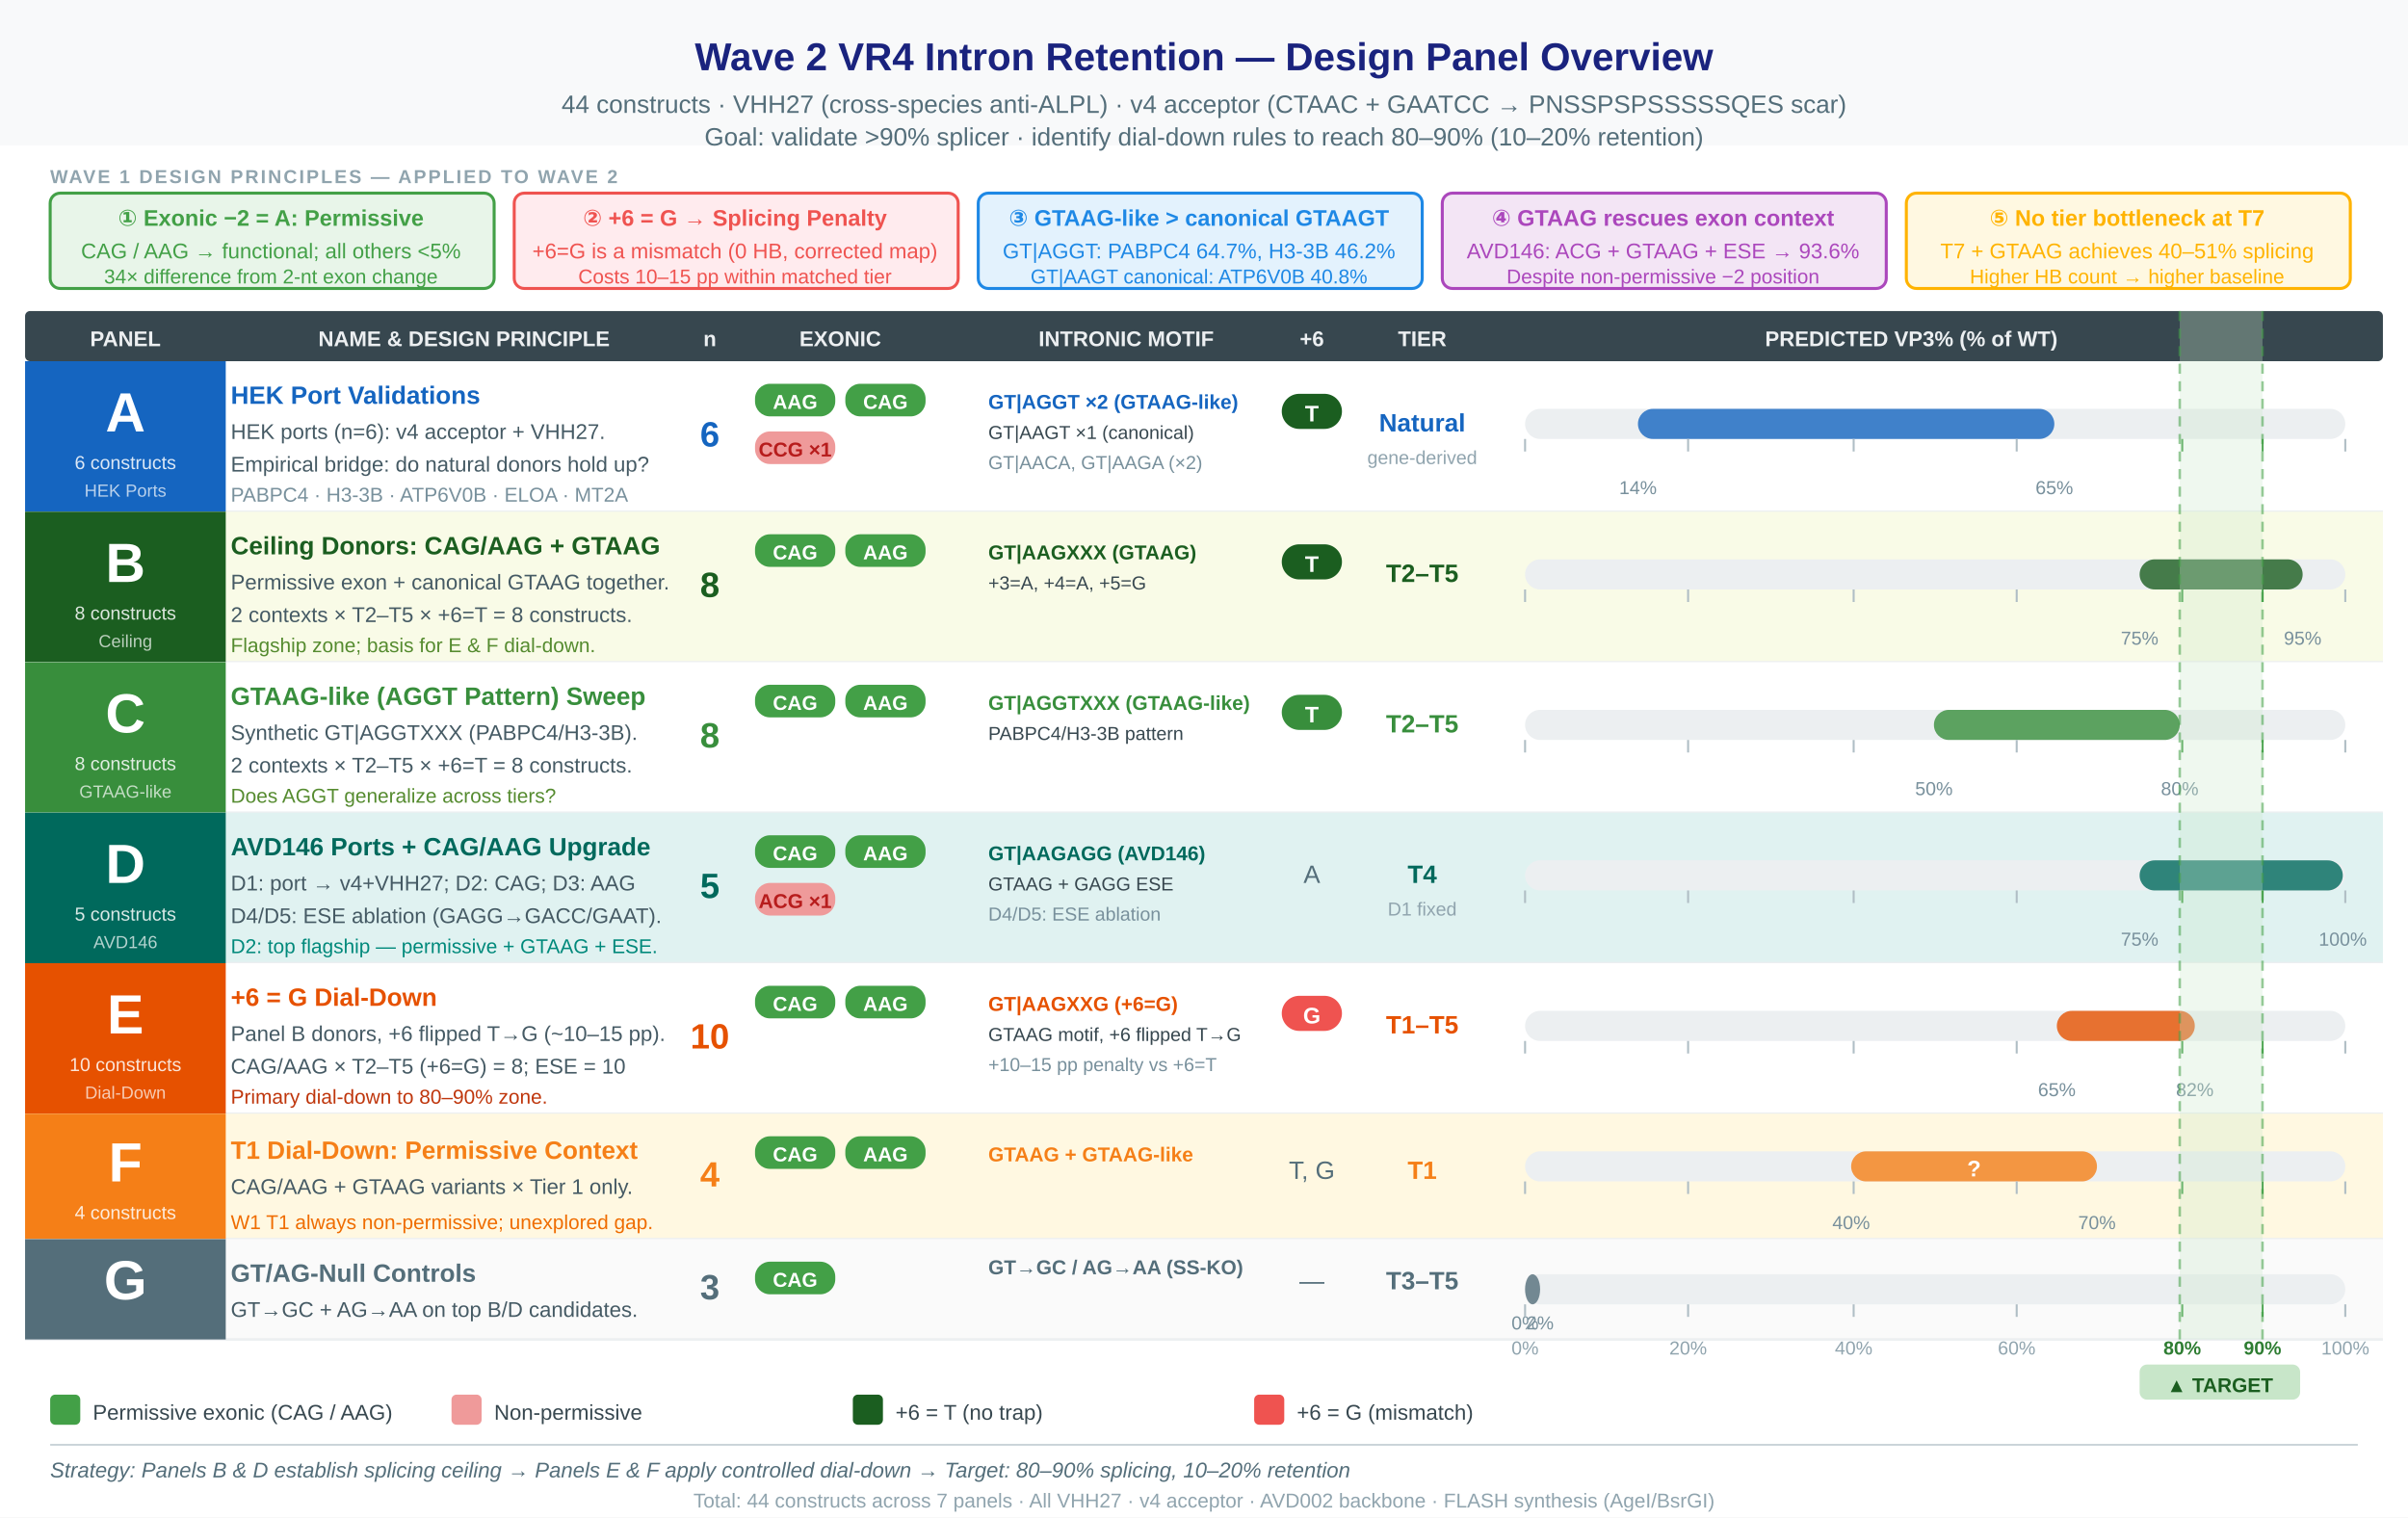
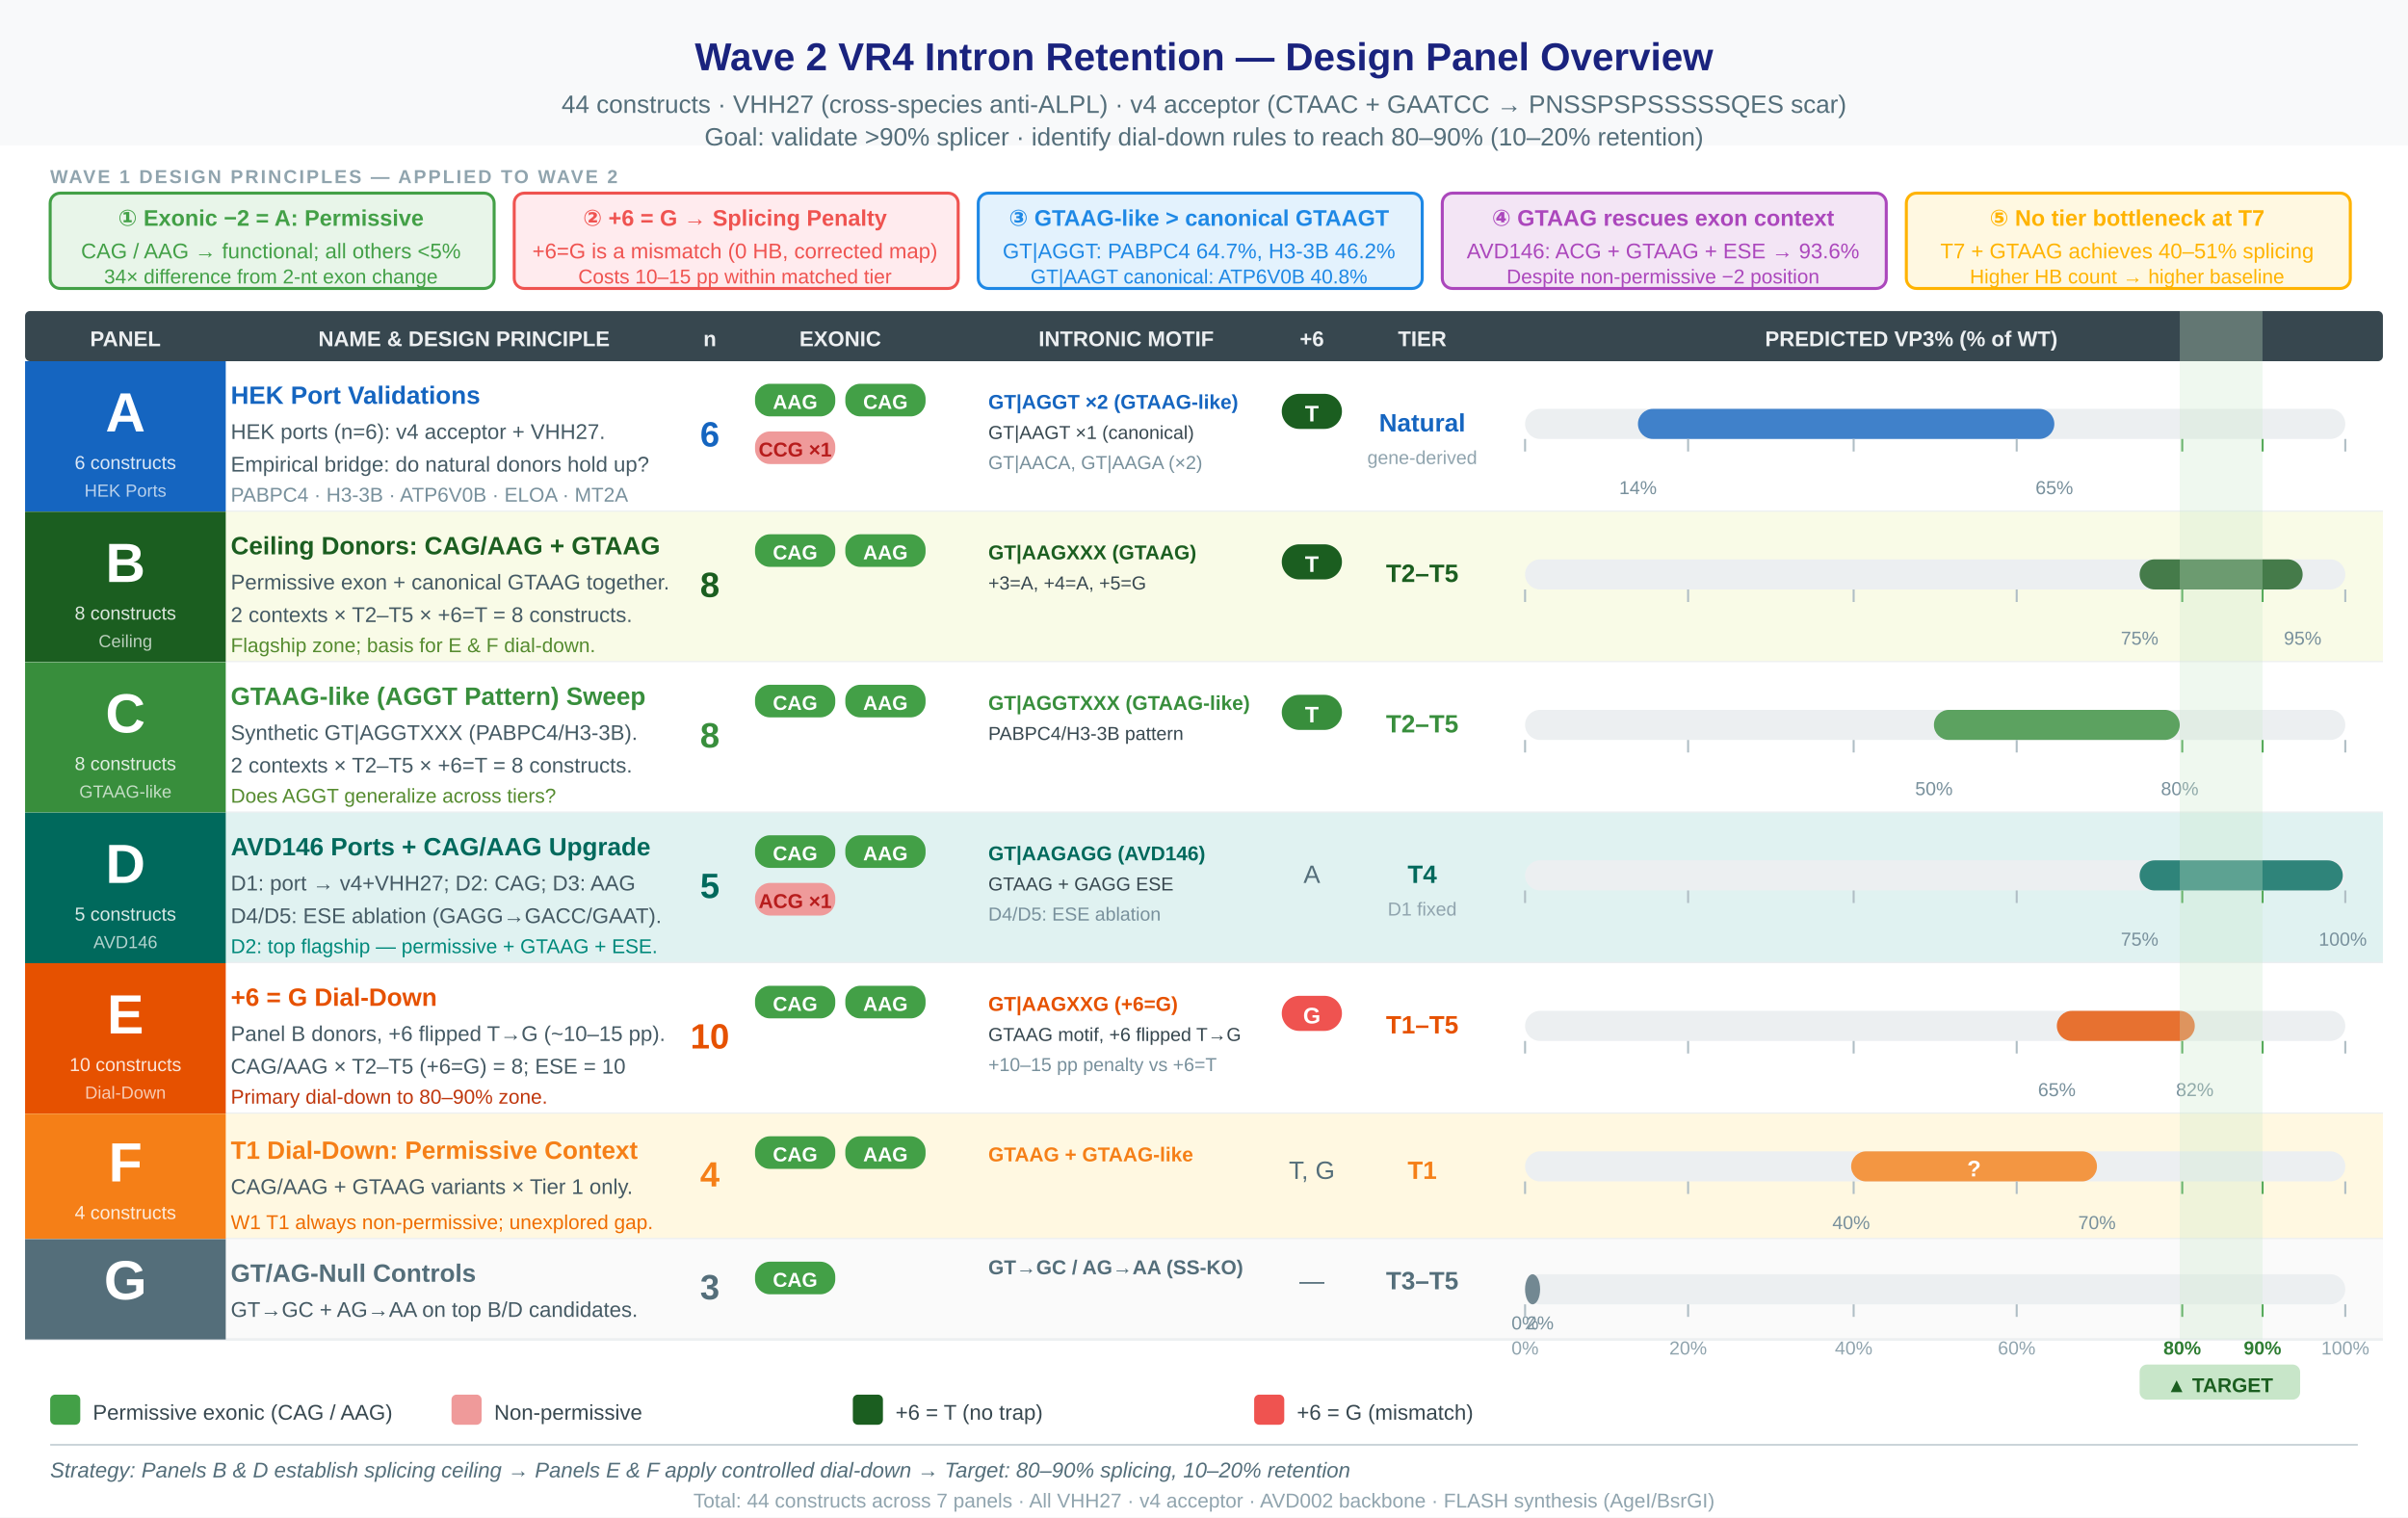
<svg xmlns="http://www.w3.org/2000/svg" viewBox="0 0 960 605" width="960" height="605">
  <defs>
    <style>text{font-family:Arial,Helvetica,sans-serif}</style>
  </defs>
  <rect x="0" y="0" width="960" height="605" fill="white" />
  <rect width="960" height="58" fill="#F8F9FA" />
  <text x="480" y="28" text-anchor="middle" font-size="15.5" font-weight="bold" fill="#1A237E" data-fig-role="title">Wave 2 VR4 Intron Retention — Design Panel Overview</text>
  <text x="480" y="45" text-anchor="middle" font-size="10" fill="#546E7A" data-fig-role="subtitle">44 constructs · VHH27 (cross-species anti-ALPL) · v4 acceptor (CTAAC + GAATCC → PNSSPSPSSSSSQES scar)</text>
  <text x="480" y="58" text-anchor="middle" font-size="10" fill="#546E7A">Goal: validate &gt;90% splicer · identify dial-down rules to reach 80–90% (10–20% retention)</text>
  <text x="20" y="73" font-size="7.5" font-weight="bold" fill="#90A4AE" letter-spacing="0.8">WAVE 1 DESIGN PRINCIPLES — APPLIED TO WAVE 2</text>
  <rect x="20" y="77" width="177" height="38" rx="4" fill="#E8F5E9" stroke="#43A047" stroke-width="1.2" />
  <text x="108" y="90" text-anchor="middle" font-size="9" font-weight="bold" fill="#43A047">① Exonic −2 = A: Permissive</text>
  <text x="108" y="103" text-anchor="middle" font-size="8.5" fill="#43A047">CAG / AAG → functional; all others &lt;5%</text>
  <text x="108" y="113" text-anchor="middle" font-size="8" fill="#43A047">34× difference from 2-nt exon change</text>
  <rect x="205" y="77" width="177" height="38" rx="4" fill="#FFEBEE" stroke="#EF5350" stroke-width="1.2" />
  <text x="293" y="90" text-anchor="middle" font-size="9" font-weight="bold" fill="#EF5350">② +6 = G → Splicing Penalty</text>
  <text x="293" y="103" text-anchor="middle" font-size="8.5" fill="#EF5350">+6=G is a mismatch (0 HB, corrected map)</text>
  <text x="293" y="113" text-anchor="middle" font-size="8" fill="#EF5350">Costs 10–15 pp within matched tier</text>
  <rect x="390" y="77" width="177" height="38" rx="4" fill="#E3F2FD" stroke="#1E88E5" stroke-width="1.2" />
  <text x="478" y="90" text-anchor="middle" font-size="9" font-weight="bold" fill="#1E88E5">③ GTAAG-like &gt; canonical GTAAGT</text>
  <text x="478" y="103" text-anchor="middle" font-size="8.5" fill="#1E88E5">GT|AGGT: PABPC4 64.7%, H3-3B 46.2%</text>
  <text x="478" y="113" text-anchor="middle" font-size="8" fill="#1E88E5">GT|AAGT canonical: ATP6V0B 40.8%</text>
  <rect x="575" y="77" width="177" height="38" rx="4" fill="#F3E5F5" stroke="#AB47BC" stroke-width="1.2" />
  <text x="663" y="90" text-anchor="middle" font-size="9" font-weight="bold" fill="#AB47BC">④ GTAAG rescues exon context</text>
  <text x="663" y="103" text-anchor="middle" font-size="8.5" fill="#AB47BC">AVD146: ACG + GTAAG + ESE → 93.6%</text>
  <text x="663" y="113" text-anchor="middle" font-size="8" fill="#AB47BC">Despite non-permissive −2 position</text>
  <rect x="760" y="77" width="177" height="38" rx="4" fill="#FFF8E1" stroke="#FFB300" stroke-width="1.2" />
  <text x="848" y="90" text-anchor="middle" font-size="9" font-weight="bold" fill="#FFB300">⑤ No tier bottleneck at T7</text>
  <text x="848" y="103" text-anchor="middle" font-size="8.5" fill="#FFB300">T7 + GTAAG achieves 40–51% splicing</text>
  <text x="848" y="113" text-anchor="middle" font-size="8" fill="#FFB300">Higher HB count → higher baseline</text>
  <rect x="10" y="124" width="940" height="20" fill="#37474F" rx="2" />
  <text x="50" y="138" text-anchor="middle" font-size="8.5" font-weight="bold" fill="#ECEFF1">PANEL</text>
  <text x="185" y="138" text-anchor="middle" font-size="8.5" font-weight="bold" fill="#ECEFF1">NAME &amp; DESIGN PRINCIPLE</text>
  <text x="283" y="138" text-anchor="middle" font-size="8.5" font-weight="bold" fill="#ECEFF1">n</text>
  <text x="335" y="138" text-anchor="middle" font-size="8.5" font-weight="bold" fill="#ECEFF1">EXONIC</text>
  <text x="449" y="138" text-anchor="middle" font-size="8.5" font-weight="bold" fill="#ECEFF1">INTRONIC MOTIF</text>
  <text x="523" y="138" text-anchor="middle" font-size="8.5" font-weight="bold" fill="#ECEFF1">+6</text>
  <text x="567" y="138" text-anchor="middle" font-size="8.5" font-weight="bold" fill="#ECEFF1">TIER</text>
  <text x="762" y="138" text-anchor="middle" font-size="8.5" font-weight="bold" fill="#ECEFF1">PREDICTED VP3% (% of WT)</text>
  <rect x="10" y="144" width="940" height="60" fill="#FFFFFF" />
  <line x1="10" y1="204" x2="950" y2="204" stroke="#ECEFF1" stroke-width="1" />
  <rect x="10" y="144" width="80" height="60" fill="#1565C0" />
  <text x="50" y="172" text-anchor="middle" font-size="22" font-weight="bold" fill="white">A</text>
  <text x="50" y="187" text-anchor="middle" font-size="7.5" fill="white" opacity="0.85">6 constructs</text>
  <text x="50" y="198" text-anchor="middle" font-size="7" fill="white" opacity="0.70">HEK Ports</text>
  <text x="92" y="161" font-size="10" font-weight="bold" fill="#1565C0">HEK Port Validations</text>
  <text x="92" y="175" font-size="8.5" fill="#455A64">HEK ports (n=6): v4 acceptor + VHH27.</text>
  <text x="92" y="188" font-size="8.5" fill="#455A64">Empirical bridge: do natural donors hold up?</text>
  <text x="92" y="200" font-size="8" fill="#78909C">PABPC4 · H3-3B · ATP6V0B · ELOA · MT2A</text>
  <text x="283" y="178" text-anchor="middle" font-size="14" font-weight="bold" fill="#1565C0">6</text>
  <rect x="301" y="153" width="32" height="13" rx="6" fill="#43A047" />
  <text x="317" y="163" text-anchor="middle" font-size="8" font-weight="bold" fill="white">AAG</text>
  <rect x="337" y="153" width="32" height="13" rx="6" fill="#43A047" />
  <text x="353" y="163" text-anchor="middle" font-size="8" font-weight="bold" fill="white">CAG</text>
  <rect x="301" y="172" width="32" height="13" rx="6" fill="#EF9A9A" />
  <text x="317" y="182" text-anchor="middle" font-size="8" font-weight="bold" fill="#B71C1C">CCG ×1</text>
  <text x="394" y="163" font-size="8.0" font-weight="bold" fill="#1565C0">GT|AGGT ×2  (GTAAG-like)</text>
  <text x="394" y="175" font-size="7.5" font-weight="normal" fill="#37474F">GT|AAGT ×1  (canonical)</text>
  <text x="394" y="187" font-size="7.5" font-weight="normal" fill="#78909C">GT|AACA, GT|AAGA  (×2)</text>
  <rect x="511" y="157" width="24" height="14" rx="7" fill="#1B5E20" />
  <text x="523" y="168" text-anchor="middle" font-size="9" font-weight="bold" fill="white">T</text>
  <text x="567" y="172" text-anchor="middle" font-size="10" font-weight="bold" fill="#1565C0">Natural</text>
  <text x="567" y="185" text-anchor="middle" font-size="7.5" fill="#90A4AE">gene-derived</text>
  <rect x="608" y="163" width="327" height="12" rx="6" fill="#ECEFF1" />
  <rect x="653" y="163" width="166" height="12" rx="6" fill="#1565C0" opacity="0.80" />
  <text x="653" y="197" text-anchor="middle" font-size="7.5" fill="#78909C">14%</text>
  <text x="819" y="197" text-anchor="middle" font-size="7.5" fill="#78909C">65%</text>
  <line x1="608" y1="175" x2="608" y2="180" stroke="#B0BEC5" stroke-width="0.8" />
  <line x1="673" y1="175" x2="673" y2="180" stroke="#B0BEC5" stroke-width="0.8" />
  <line x1="739" y1="175" x2="739" y2="180" stroke="#B0BEC5" stroke-width="0.8" />
  <line x1="804" y1="175" x2="804" y2="180" stroke="#B0BEC5" stroke-width="0.8" />
  <line x1="870" y1="175" x2="870" y2="180" stroke="#43A047" stroke-width="0.8" />
  <line x1="902" y1="175" x2="902" y2="180" stroke="#43A047" stroke-width="0.8" />
  <line x1="935" y1="175" x2="935" y2="180" stroke="#B0BEC5" stroke-width="0.8" />
  <rect x="10" y="204" width="940" height="60" fill="#F9FBE7" />
  <line x1="10" y1="264" x2="950" y2="264" stroke="#ECEFF1" stroke-width="1" />
  <rect x="10" y="204" width="80" height="60" fill="#1B5E20" />
  <text x="50" y="232" text-anchor="middle" font-size="22" font-weight="bold" fill="white">B</text>
  <text x="50" y="247" text-anchor="middle" font-size="7.5" fill="white" opacity="0.85">8 constructs</text>
  <text x="50" y="258" text-anchor="middle" font-size="7" fill="white" opacity="0.70">Ceiling</text>
  <text x="92" y="221" font-size="10" font-weight="bold" fill="#1B5E20">Ceiling Donors: CAG/AAG + GTAAG</text>
  <text x="92" y="235" font-size="8.5" fill="#455A64">Permissive exon + canonical GTAAG together.</text>
  <text x="92" y="248" font-size="8.5" fill="#455A64">2 contexts × T2–T5 × +6=T = 8 constructs.</text>
  <text x="92" y="260" font-size="8" fill="#558B2F">Flagship zone; basis for E &amp; F dial-down.</text>
  <text x="283" y="238" text-anchor="middle" font-size="14" font-weight="bold" fill="#1B5E20">8</text>
  <rect x="301" y="213" width="32" height="13" rx="6" fill="#43A047" />
  <text x="317" y="223" text-anchor="middle" font-size="8" font-weight="bold" fill="white">CAG</text>
  <rect x="337" y="213" width="32" height="13" rx="6" fill="#43A047" />
  <text x="353" y="223" text-anchor="middle" font-size="8" font-weight="bold" fill="white">AAG</text>
  <text x="394" y="223" font-size="8.0" font-weight="bold" fill="#1B5E20">GT|AAGXXX (GTAAG)</text>
  <text x="394" y="235" font-size="7.5" font-weight="normal" fill="#37474F">+3=A, +4=A, +5=G</text>
  <rect x="511" y="217" width="24" height="14" rx="7" fill="#1B5E20" />
  <text x="523" y="228" text-anchor="middle" font-size="9" font-weight="bold" fill="white">T</text>
  <text x="567" y="232" text-anchor="middle" font-size="10" font-weight="bold" fill="#1B5E20">T2–T5</text>
  <rect x="608" y="223" width="327" height="12" rx="6" fill="#ECEFF1" />
  <rect x="853" y="223" width="65" height="12" rx="6" fill="#1B5E20" opacity="0.80" />
  <text x="853" y="257" text-anchor="middle" font-size="7.5" fill="#78909C">75%</text>
  <text x="918" y="257" text-anchor="middle" font-size="7.5" fill="#78909C">95%</text>
  <line x1="608" y1="235" x2="608" y2="240" stroke="#B0BEC5" stroke-width="0.8" />
  <line x1="673" y1="235" x2="673" y2="240" stroke="#B0BEC5" stroke-width="0.8" />
  <line x1="739" y1="235" x2="739" y2="240" stroke="#B0BEC5" stroke-width="0.8" />
  <line x1="804" y1="235" x2="804" y2="240" stroke="#B0BEC5" stroke-width="0.8" />
  <line x1="870" y1="235" x2="870" y2="240" stroke="#43A047" stroke-width="0.8" />
  <line x1="902" y1="235" x2="902" y2="240" stroke="#43A047" stroke-width="0.8" />
  <line x1="935" y1="235" x2="935" y2="240" stroke="#B0BEC5" stroke-width="0.8" />
  <rect x="10" y="264" width="940" height="60" fill="#FFFFFF" />
  <line x1="10" y1="324" x2="950" y2="324" stroke="#ECEFF1" stroke-width="1" />
  <rect x="10" y="264" width="80" height="60" fill="#388E3C" />
  <text x="50" y="292" text-anchor="middle" font-size="22" font-weight="bold" fill="white">C</text>
  <text x="50" y="307" text-anchor="middle" font-size="7.5" fill="white" opacity="0.85">8 constructs</text>
  <text x="50" y="318" text-anchor="middle" font-size="7" fill="white" opacity="0.70">GTAAG-like</text>
  <text x="92" y="281" font-size="10" font-weight="bold" fill="#388E3C">GTAAG-like (AGGT Pattern) Sweep</text>
  <text x="92" y="295" font-size="8.5" fill="#455A64">Synthetic GT|AGGTXXX (PABPC4/H3-3B).</text>
  <text x="92" y="308" font-size="8.5" fill="#455A64">2 contexts × T2–T5 × +6=T = 8 constructs.</text>
  <text x="92" y="320" font-size="8" fill="#558B2F">Does AGGT generalize across tiers?</text>
  <text x="283" y="298" text-anchor="middle" font-size="14" font-weight="bold" fill="#388E3C">8</text>
  <rect x="301" y="273" width="32" height="13" rx="6" fill="#43A047" />
  <text x="317" y="283" text-anchor="middle" font-size="8" font-weight="bold" fill="white">CAG</text>
  <rect x="337" y="273" width="32" height="13" rx="6" fill="#43A047" />
  <text x="353" y="283" text-anchor="middle" font-size="8" font-weight="bold" fill="white">AAG</text>
  <text x="394" y="283" font-size="8.0" font-weight="bold" fill="#388E3C">GT|AGGTXXX  (GTAAG-like)</text>
  <text x="394" y="295" font-size="7.5" font-weight="normal" fill="#37474F">PABPC4/H3-3B pattern</text>
  <rect x="511" y="277" width="24" height="14" rx="7" fill="#388E3C" />
  <text x="523" y="288" text-anchor="middle" font-size="9" font-weight="bold" fill="white">T</text>
  <text x="567" y="292" text-anchor="middle" font-size="10" font-weight="bold" fill="#388E3C">T2–T5</text>
  <rect x="608" y="283" width="327" height="12" rx="6" fill="#ECEFF1" />
  <rect x="771" y="283" width="98" height="12" rx="6" fill="#388E3C" opacity="0.80" />
  <text x="771" y="317" text-anchor="middle" font-size="7.5" fill="#78909C">50%</text>
  <text x="869" y="317" text-anchor="middle" font-size="7.5" fill="#78909C">80%</text>
  <line x1="608" y1="295" x2="608" y2="300" stroke="#B0BEC5" stroke-width="0.8" />
  <line x1="673" y1="295" x2="673" y2="300" stroke="#B0BEC5" stroke-width="0.8" />
  <line x1="739" y1="295" x2="739" y2="300" stroke="#B0BEC5" stroke-width="0.8" />
  <line x1="804" y1="295" x2="804" y2="300" stroke="#B0BEC5" stroke-width="0.8" />
  <line x1="870" y1="295" x2="870" y2="300" stroke="#43A047" stroke-width="0.8" />
  <line x1="902" y1="295" x2="902" y2="300" stroke="#43A047" stroke-width="0.8" />
  <line x1="935" y1="295" x2="935" y2="300" stroke="#B0BEC5" stroke-width="0.8" />
  <rect x="10" y="324" width="940" height="60" fill="#E0F2F1" />
  <line x1="10" y1="384" x2="950" y2="384" stroke="#ECEFF1" stroke-width="1" />
  <rect x="10" y="324" width="80" height="60" fill="#00695C" />
  <text x="50" y="352" text-anchor="middle" font-size="22" font-weight="bold" fill="white">D</text>
  <text x="50" y="367" text-anchor="middle" font-size="7.5" fill="white" opacity="0.85">5 constructs</text>
  <text x="50" y="378" text-anchor="middle" font-size="7" fill="white" opacity="0.70">AVD146</text>
  <text x="92" y="341" font-size="10" font-weight="bold" fill="#00695C">AVD146 Ports + CAG/AAG Upgrade</text>
  <text x="92" y="355" font-size="8.5" fill="#455A64">D1: port → v4+VHH27; D2: CAG; D3: AAG</text>
  <text x="92" y="368" font-size="8.5" fill="#455A64">D4/D5: ESE ablation (GAGG→GACC/GAAT).</text>
  <text x="92" y="380" font-size="8" fill="#00897B">D2: top flagship — permissive + GTAAG + ESE.</text>
  <text x="283" y="358" text-anchor="middle" font-size="14" font-weight="bold" fill="#00695C">5</text>
  <rect x="301" y="333" width="32" height="13" rx="6" fill="#43A047" />
  <text x="317" y="343" text-anchor="middle" font-size="8" font-weight="bold" fill="white">CAG</text>
  <rect x="337" y="333" width="32" height="13" rx="6" fill="#43A047" />
  <text x="353" y="343" text-anchor="middle" font-size="8" font-weight="bold" fill="white">AAG</text>
  <rect x="301" y="352" width="32" height="13" rx="6" fill="#EF9A9A" />
  <text x="317" y="362" text-anchor="middle" font-size="8" font-weight="bold" fill="#B71C1C">ACG ×1</text>
  <text x="394" y="343" font-size="8.0" font-weight="bold" fill="#00695C">GT|AAGAGG (AVD146)</text>
  <text x="394" y="355" font-size="7.5" font-weight="normal" fill="#37474F">GTAAG + GAGG ESE</text>
  <text x="394" y="367" font-size="7.5" font-weight="normal" fill="#78909C">D4/D5: ESE ablation</text>
  <text x="523" y="352" text-anchor="middle" font-size="10" fill="#546E7A">A</text>
  <text x="567" y="352" text-anchor="middle" font-size="10" font-weight="bold" fill="#00695C">T4</text>
  <text x="567" y="365" text-anchor="middle" font-size="7.5" fill="#90A4AE">D1 fixed</text>
  <rect x="608" y="343" width="327" height="12" rx="6" fill="#ECEFF1" />
  <rect x="853" y="343" width="81" height="12" rx="6" fill="#00695C" opacity="0.80" />
  <text x="853" y="377" text-anchor="middle" font-size="7.5" fill="#78909C">75%</text>
  <text x="934" y="377" text-anchor="middle" font-size="7.5" fill="#78909C">100%</text>
  <line x1="608" y1="355" x2="608" y2="360" stroke="#B0BEC5" stroke-width="0.8" />
  <line x1="673" y1="355" x2="673" y2="360" stroke="#B0BEC5" stroke-width="0.8" />
  <line x1="739" y1="355" x2="739" y2="360" stroke="#B0BEC5" stroke-width="0.8" />
  <line x1="804" y1="355" x2="804" y2="360" stroke="#B0BEC5" stroke-width="0.8" />
  <line x1="870" y1="355" x2="870" y2="360" stroke="#43A047" stroke-width="0.8" />
  <line x1="902" y1="355" x2="902" y2="360" stroke="#43A047" stroke-width="0.8" />
  <line x1="935" y1="355" x2="935" y2="360" stroke="#B0BEC5" stroke-width="0.8" />
  <rect x="10" y="384" width="940" height="60" fill="#FFFFFF" />
  <line x1="10" y1="444" x2="950" y2="444" stroke="#ECEFF1" stroke-width="1" />
  <rect x="10" y="384" width="80" height="60" fill="#E65100" />
  <text x="50" y="412" text-anchor="middle" font-size="22" font-weight="bold" fill="white">E</text>
  <text x="50" y="427" text-anchor="middle" font-size="7.5" fill="white" opacity="0.85">10 constructs</text>
  <text x="50" y="438" text-anchor="middle" font-size="7" fill="white" opacity="0.70">Dial-Down</text>
  <text x="92" y="401" font-size="10" font-weight="bold" fill="#E65100">+6 = G Dial-Down</text>
  <text x="92" y="415" font-size="8.5" fill="#455A64">Panel B donors, +6 flipped T→G (~10–15 pp).</text>
  <text x="92" y="428" font-size="8.5" fill="#455A64">CAG/AAG × T2–T5 (+6=G) = 8; ESE = 10</text>
  <text x="92" y="440" font-size="8" fill="#BF360C">Primary dial-down to 80–90% zone.</text>
  <text x="283" y="418" text-anchor="middle" font-size="14" font-weight="bold" fill="#E65100">10</text>
  <rect x="301" y="393" width="32" height="13" rx="6" fill="#43A047" />
  <text x="317" y="403" text-anchor="middle" font-size="8" font-weight="bold" fill="white">CAG</text>
  <rect x="337" y="393" width="32" height="13" rx="6" fill="#43A047" />
  <text x="353" y="403" text-anchor="middle" font-size="8" font-weight="bold" fill="white">AAG</text>
  <text x="394" y="403" font-size="8.0" font-weight="bold" fill="#E65100">GT|AAGXXG  (+6=G)</text>
  <text x="394" y="415" font-size="7.5" font-weight="normal" fill="#37474F">GTAAG motif, +6 flipped T→G</text>
  <text x="394" y="427" font-size="7.5" font-weight="normal" fill="#78909C">+10–15 pp penalty vs +6=T</text>
  <rect x="511" y="397" width="24" height="14" rx="7" fill="#EF5350" />
  <text x="523" y="408" text-anchor="middle" font-size="9" font-weight="bold" fill="white">G</text>
  <text x="567" y="412" text-anchor="middle" font-size="10" font-weight="bold" fill="#E65100">T1–T5</text>
  <rect x="608" y="403" width="327" height="12" rx="6" fill="#ECEFF1" />
  <rect x="820" y="403" width="55" height="12" rx="6" fill="#E65100" opacity="0.80" />
  <text x="820" y="437" text-anchor="middle" font-size="7.5" fill="#78909C">65%</text>
  <text x="875" y="437" text-anchor="middle" font-size="7.5" fill="#78909C">82%</text>
  <line x1="608" y1="415" x2="608" y2="420" stroke="#B0BEC5" stroke-width="0.8" />
  <line x1="673" y1="415" x2="673" y2="420" stroke="#B0BEC5" stroke-width="0.8" />
  <line x1="739" y1="415" x2="739" y2="420" stroke="#B0BEC5" stroke-width="0.8" />
  <line x1="804" y1="415" x2="804" y2="420" stroke="#B0BEC5" stroke-width="0.8" />
  <line x1="870" y1="415" x2="870" y2="420" stroke="#43A047" stroke-width="0.8" />
  <line x1="902" y1="415" x2="902" y2="420" stroke="#43A047" stroke-width="0.8" />
  <line x1="935" y1="415" x2="935" y2="420" stroke="#B0BEC5" stroke-width="0.8" />
  <rect x="10" y="444" width="940" height="50" fill="#FFF8E1" />
  <line x1="10" y1="494" x2="950" y2="494" stroke="#ECEFF1" stroke-width="1" />
  <rect x="10" y="444" width="80" height="50" fill="#F57F17" />
  <text x="50" y="471" text-anchor="middle" font-size="22" font-weight="bold" fill="white">F</text>
  <text x="50" y="486" text-anchor="middle" font-size="7.5" fill="white" opacity="0.85">4 constructs</text>
  <text x="92" y="462" font-size="10" font-weight="bold" fill="#F57F17">T1 Dial-Down: Permissive Context</text>
  <text x="92" y="476" font-size="8.5" fill="#455A64">CAG/AAG + GTAAG variants × Tier 1 only.</text>
  <text x="92" y="490" font-size="8" fill="#EF6C00">W1 T1 always non-permissive; unexplored gap.</text>
  <text x="283" y="473" text-anchor="middle" font-size="14" font-weight="bold" fill="#F57F17">4</text>
  <rect x="301" y="453" width="32" height="13" rx="6" fill="#43A047" />
  <text x="317" y="463" text-anchor="middle" font-size="8" font-weight="bold" fill="white">CAG</text>
  <rect x="337" y="453" width="32" height="13" rx="6" fill="#43A047" />
  <text x="353" y="463" text-anchor="middle" font-size="8" font-weight="bold" fill="white">AAG</text>
  <text x="394" y="463" font-size="8.0" font-weight="bold" fill="#F57F17">GTAAG + GTAAG-like</text>
  <text x="523" y="470" text-anchor="middle" font-size="10" fill="#546E7A">T, G</text>
  <text x="567" y="470" text-anchor="middle" font-size="10" font-weight="bold" fill="#F57F17">T1</text>
  <rect x="608" y="459" width="327" height="12" rx="6" fill="#ECEFF1" />
  <rect x="738" y="459" width="98" height="12" rx="6" fill="#F57F17" opacity="0.80" />
  <text x="787" y="469" text-anchor="middle" font-size="9" fill="white" font-weight="bold">?</text>
  <text x="738" y="490" text-anchor="middle" font-size="7.5" fill="#78909C">40%</text>
  <text x="836" y="490" text-anchor="middle" font-size="7.5" fill="#78909C">70%</text>
  <line x1="608" y1="471" x2="608" y2="476" stroke="#B0BEC5" stroke-width="0.8" />
  <line x1="673" y1="471" x2="673" y2="476" stroke="#B0BEC5" stroke-width="0.8" />
  <line x1="739" y1="471" x2="739" y2="476" stroke="#B0BEC5" stroke-width="0.8" />
  <line x1="804" y1="471" x2="804" y2="476" stroke="#B0BEC5" stroke-width="0.8" />
  <line x1="870" y1="471" x2="870" y2="476" stroke="#43A047" stroke-width="0.8" />
  <line x1="902" y1="471" x2="902" y2="476" stroke="#43A047" stroke-width="0.8" />
  <line x1="935" y1="471" x2="935" y2="476" stroke="#B0BEC5" stroke-width="0.8" />
  <rect x="10" y="494" width="940" height="40" fill="#FAFAFA" />
  <line x1="10" y1="534" x2="950" y2="534" stroke="#ECEFF1" stroke-width="1" />
  <rect x="10" y="494" width="80" height="40" fill="#546E7A" />
  <text x="50" y="518" text-anchor="middle" font-size="22" font-weight="bold" fill="white">G</text>
  <text x="92" y="511" font-size="10" font-weight="bold" fill="#546E7A">GT/AG-Null Controls</text>
  <text x="92" y="525" font-size="8.5" fill="#455A64">GT→GC + AG→AA on top B/D candidates.</text>
  <text x="283" y="518" text-anchor="middle" font-size="14" font-weight="bold" fill="#546E7A">3</text>
  <rect x="301" y="503" width="32" height="13" rx="6" fill="#43A047" />
  <text x="317" y="513" text-anchor="middle" font-size="8" font-weight="bold" fill="white">CAG</text>
  <text x="394" y="508" font-size="8.0" font-weight="bold" fill="#546E7A">GT→GC / AG→AA (SS-KO)</text>
  <text x="523" y="514" text-anchor="middle" font-size="10" fill="#546E7A">—</text>
  <text x="567" y="514" text-anchor="middle" font-size="10" font-weight="bold" fill="#546E7A">T3–T5</text>
  <rect x="608" y="508" width="327" height="12" rx="6" fill="#ECEFF1" />
  <rect x="608" y="508" width="6" height="12" rx="6" fill="#546E7A" opacity="0.80" />
  <text x="608" y="530" text-anchor="middle" font-size="7.5" fill="#78909C">0%</text>
  <text x="614" y="530" text-anchor="middle" font-size="7.5" fill="#78909C">2%</text>
  <line x1="608" y1="520" x2="608" y2="525" stroke="#B0BEC5" stroke-width="0.8" />
  <line x1="673" y1="520" x2="673" y2="525" stroke="#B0BEC5" stroke-width="0.8" />
  <line x1="739" y1="520" x2="739" y2="525" stroke="#B0BEC5" stroke-width="0.8" />
  <line x1="804" y1="520" x2="804" y2="525" stroke="#B0BEC5" stroke-width="0.8" />
  <line x1="870" y1="520" x2="870" y2="525" stroke="#43A047" stroke-width="0.8" />
  <line x1="902" y1="520" x2="902" y2="525" stroke="#43A047" stroke-width="0.8" />
  <line x1="935" y1="520" x2="935" y2="525" stroke="#B0BEC5" stroke-width="0.8" />
  <rect x="869" y="124" width="33" height="410" fill="#C8E6C9" opacity="0.30" />
-   <line x1="869" y1="124" x2="869" y2="534" stroke="#43A047" stroke-width="1" stroke-dasharray="4,3" opacity="0.55" />
-   <line x1="902" y1="124" x2="902" y2="534" stroke="#43A047" stroke-width="1" stroke-dasharray="4,3" opacity="0.55" />
  <rect x="853" y="544" width="64" height="14" rx="3" fill="#C8E6C9" />
  <text x="885" y="555" text-anchor="middle" font-size="8" font-weight="bold" fill="#1B5E20">▲ TARGET</text>
  <text x="608" y="540" text-anchor="middle" font-size="7.5" fill="#90A4AE" font-weight="normal">0%</text>
  <text x="673" y="540" text-anchor="middle" font-size="7.5" fill="#90A4AE" font-weight="normal">20%</text>
  <text x="739" y="540" text-anchor="middle" font-size="7.5" fill="#90A4AE" font-weight="normal">40%</text>
  <text x="804" y="540" text-anchor="middle" font-size="7.5" fill="#90A4AE" font-weight="normal">60%</text>
  <text x="870" y="540" text-anchor="middle" font-size="7.5" fill="#2E7D32" font-weight="bold">80%</text>
  <text x="902" y="540" text-anchor="middle" font-size="7.5" fill="#2E7D32" font-weight="bold">90%</text>
  <text x="935" y="540" text-anchor="middle" font-size="7.5" fill="#90A4AE" font-weight="normal">100%</text>
  <rect x="20" y="556" width="12" height="12" rx="2" fill="#43A047" />
  <text x="37" y="566" font-size="8.5" fill="#37474F">Permissive exonic (CAG / AAG)</text>
  <rect x="180" y="556" width="12" height="12" rx="2" fill="#EF9A9A" />
  <text x="197" y="566" font-size="8.5" fill="#37474F">Non-permissive</text>
  <rect x="340" y="556" width="12" height="12" rx="2" fill="#1B5E20" />
  <text x="357" y="566" font-size="8.5" fill="#37474F">+6 = T (no trap)</text>
  <rect x="500" y="556" width="12" height="12" rx="2" fill="#EF5350" />
  <text x="517" y="566" font-size="8.5" fill="#37474F">+6 = G (mismatch)</text>
  <line x1="20" y1="576" x2="940" y2="576" stroke="#B0BEC5" stroke-width="0.5" />
  <text x="20" y="589" font-size="8.5" fill="#546E7A" font-style="italic">Strategy: Panels B &amp; D establish splicing ceiling  →  Panels E &amp; F apply controlled dial-down  →  Target: 80–90% splicing, 10–20% retention</text>
  <text x="480" y="601" text-anchor="middle" font-size="8" fill="#90A4AE">Total: 44 constructs across 7 panels  ·  All VHH27  ·  v4 acceptor  ·  AVD002 backbone  ·  FLASH synthesis (AgeI/BsrGI)</text>
</svg>
